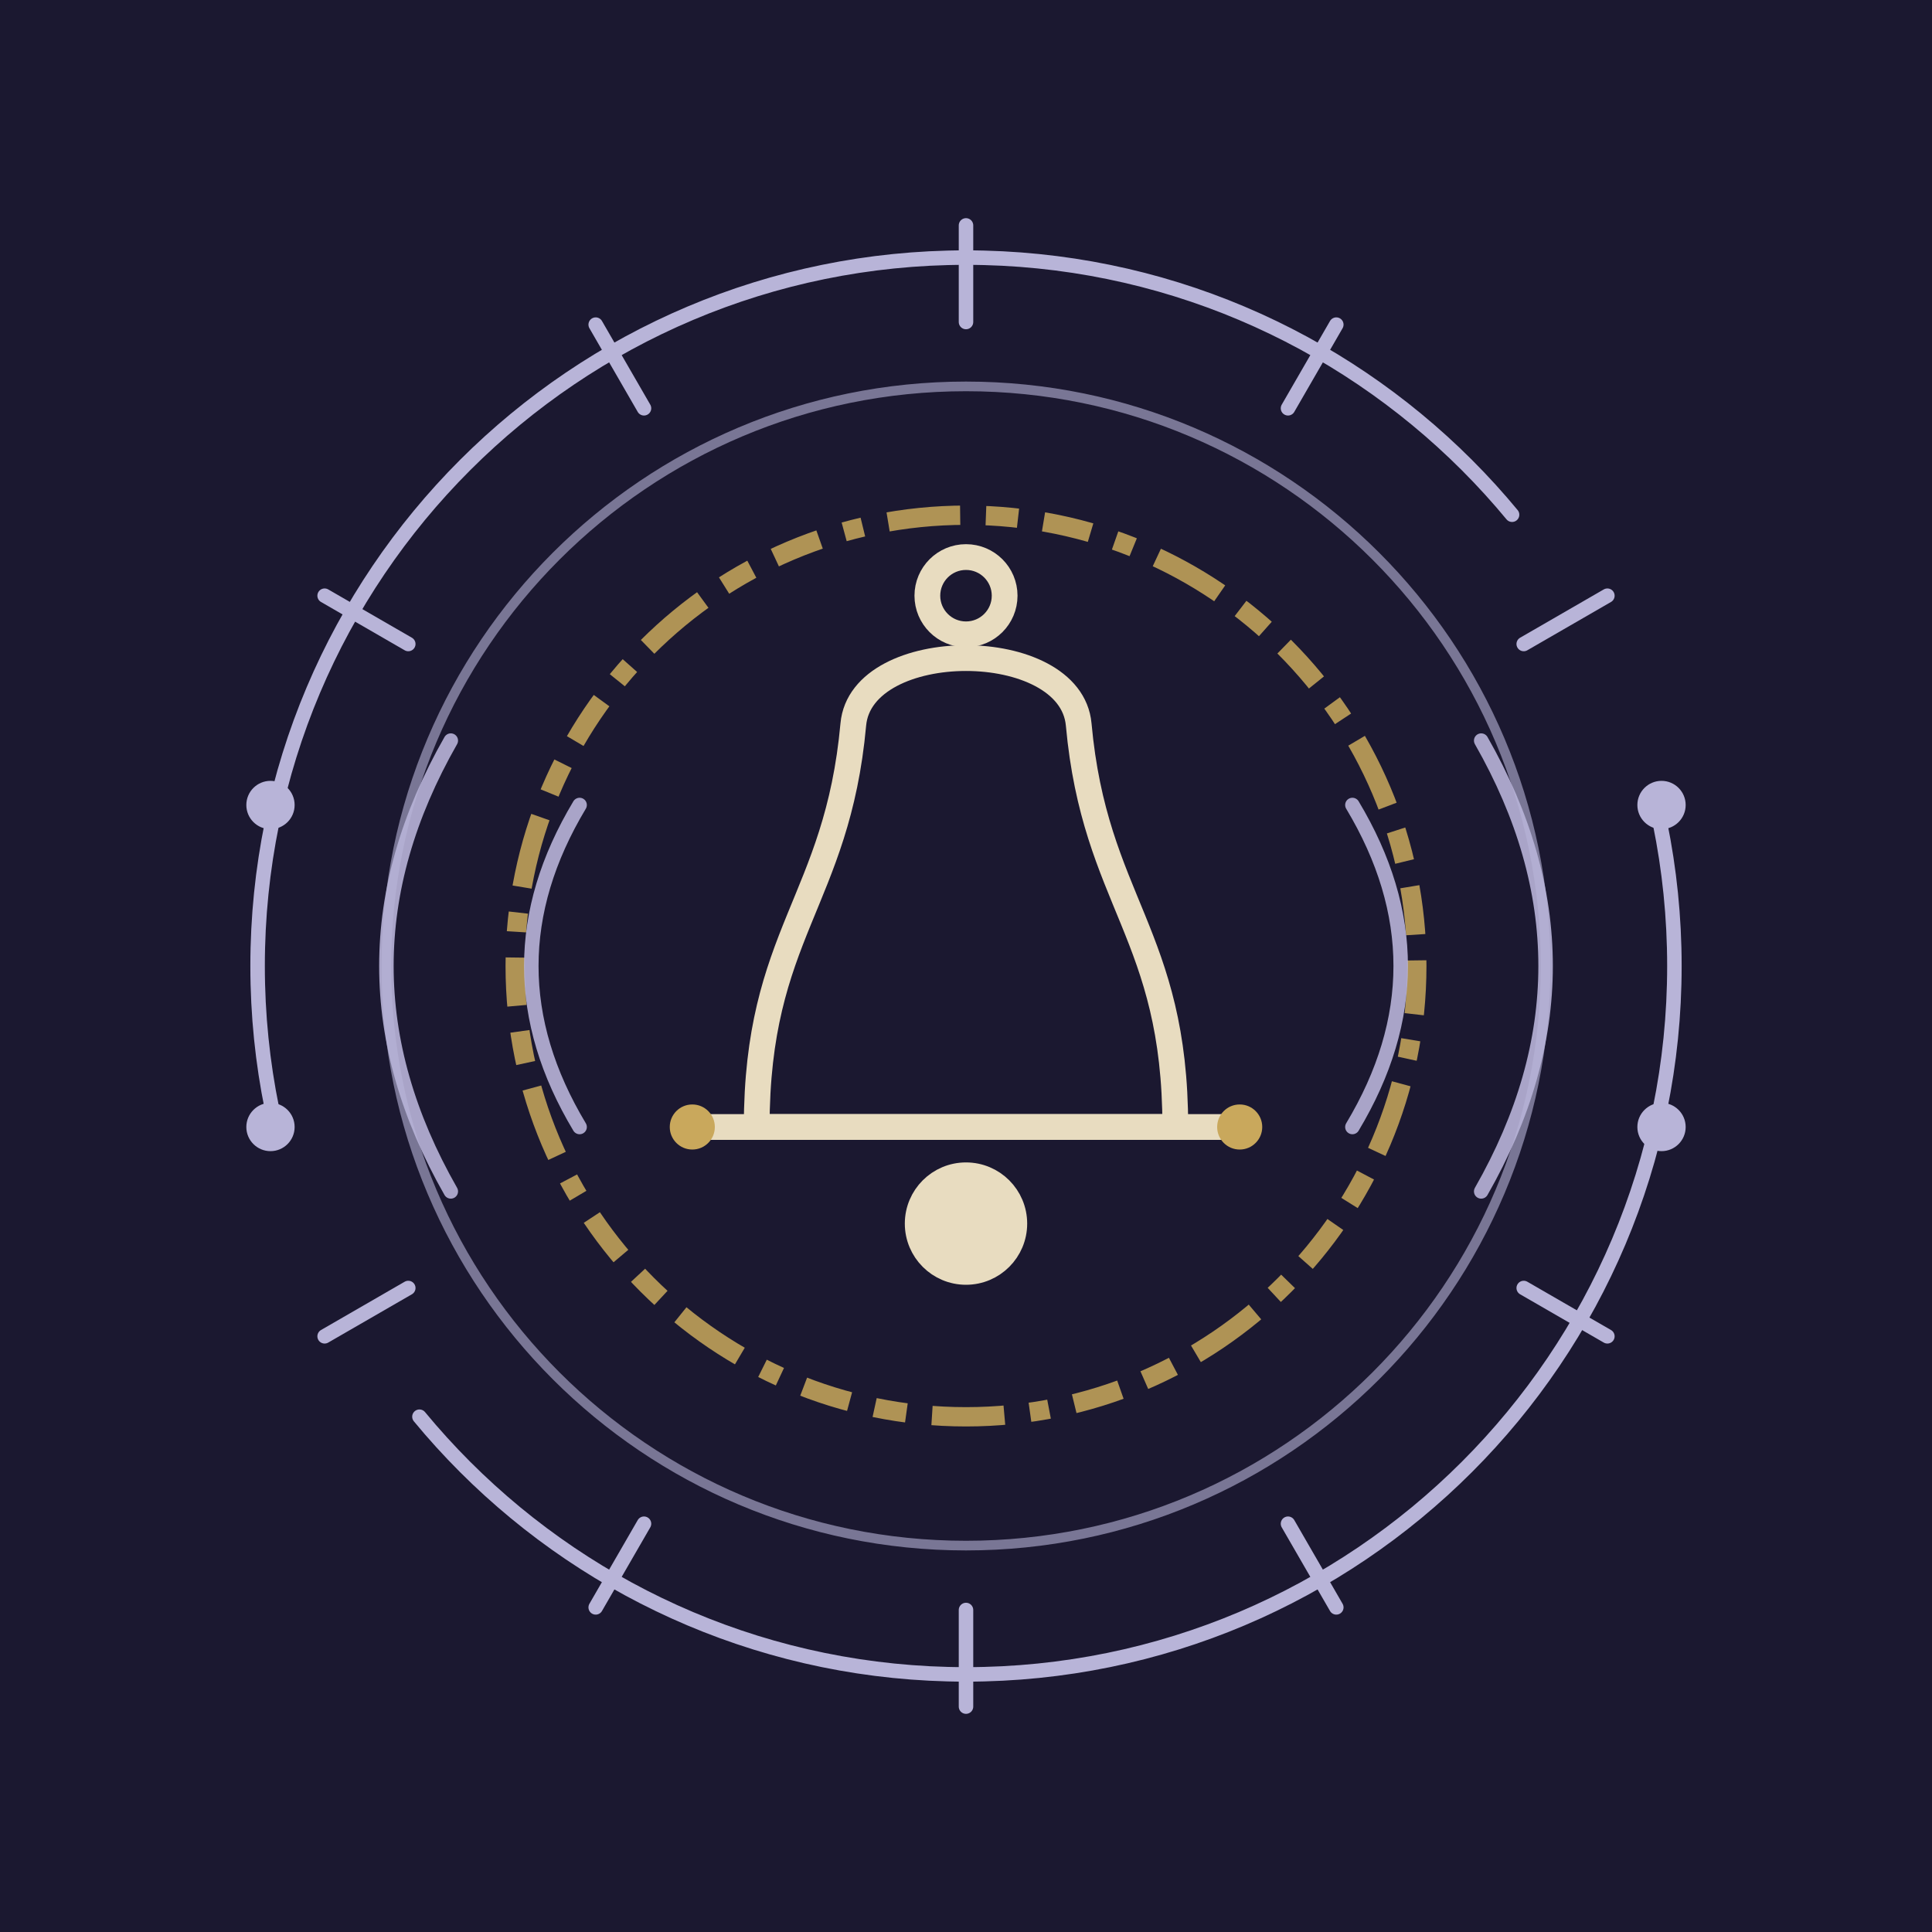
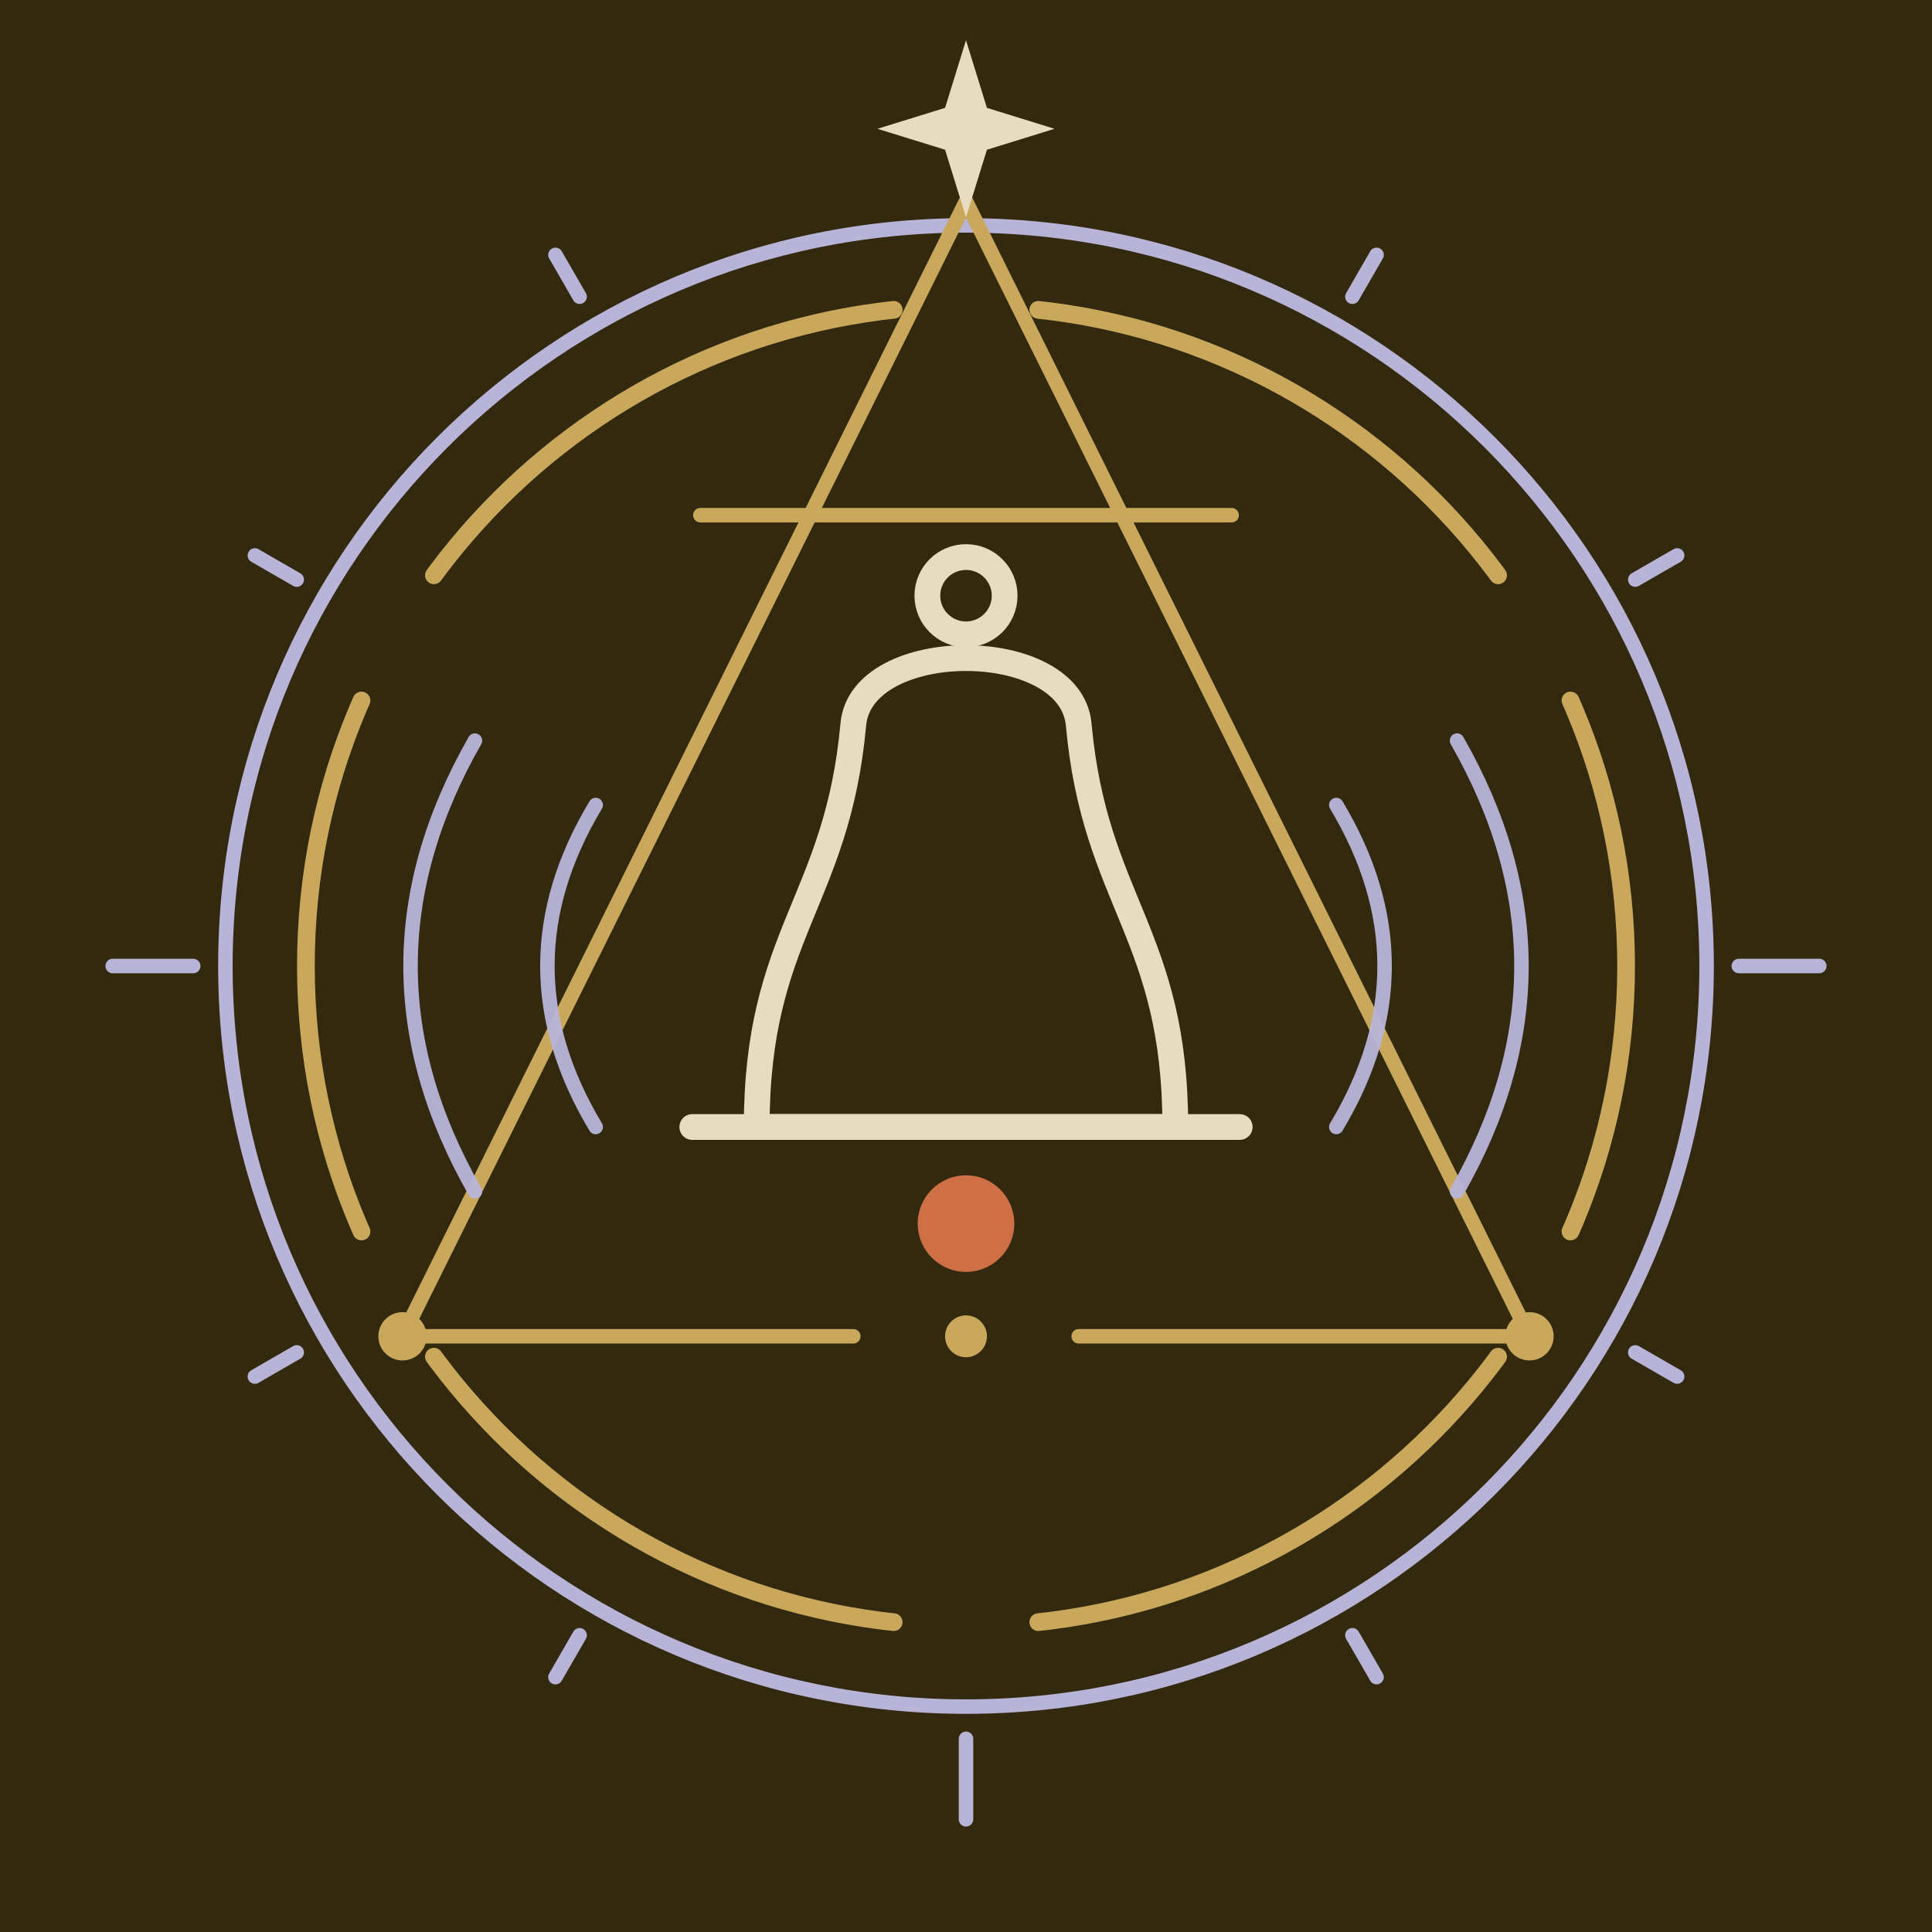
<svg xmlns="http://www.w3.org/2000/svg" width="1024" height="1024" viewBox="0 0 120 120">
-   <defs>
-     <path id="rayL" d="M60 30 V21" fill="none" stroke="#c9a85c" stroke-width=".9" stroke-linecap="round" />
-     <path id="rayS" d="M60 30 V25" fill="none" stroke="#c9a85c" stroke-width=".7" stroke-linecap="round" opacity=".8" />
-     <g id="arc4" fill="none" stroke="#c9a85c" stroke-linecap="round">
-       <path d="M100.6 70.9 A42 42 0 0 1 70.9 100.6" stroke-width="1" />
-       <path d="M103.5 69.6 A45 45 0 0 1 69.6 103.5" stroke-width=".5" opacity=".6" />
-       <path d="M70.9 100.6 C 65 106, 58 107, 53 103" stroke-width="1.2" />
-       <circle cx="100.6" cy="70.9" r="1.5" fill="#c9a85c" stroke="none" />
-     </g>
-     <g id="sat" fill="none" stroke="#c9a85c" stroke-width=".9">
-       <circle cx="60" cy="16" r="5" />
-       <circle cx="60" cy="16" r="1.1" fill="#c9a85c" stroke="none" />
-       <path d="M60 21 V28" stroke-width=".8" />
-     </g>
-     <path id="pin" d="M60 92 L54 102 H66 Z" fill="none" stroke="#c9a85c" stroke-width="1" stroke-linejoin="round" />
-     <path id="tooth" d="M57.5 22 L60 14.5 L62.5 22" fill="none" stroke="#cf6f45" stroke-width="1.4" stroke-linejoin="round" />
-     <circle id="node9" cx="60" cy="29" r="1.3" fill="#c9a85c" />
-     <path id="msgray" d="M60 20 V14" fill="none" stroke="#b8b4d8" stroke-width=".9" stroke-linecap="round" />
-     <path id="blk" d="M60 18 V8 M55 8 H65" fill="none" stroke="#c9a85c" stroke-width="1.1" stroke-linecap="round" />
-     <path id="cray" d="M60 44 V32" fill="none" stroke="#cf6f45" stroke-width="2" stroke-linecap="round" />
-     <path id="pot" d="M60 29 V17" fill="none" stroke="#c9a85c" stroke-width=".6" opacity=".6" />
-     <g id="smallcoin" fill="none" stroke="#c9a85c" stroke-width=".9">
-       <circle cx="60" cy="15" r="5" />
-       <rect x="58" y="13" width="4" height="4" stroke-width=".7" />
-     </g>
-     <path id="tally" d="M60 20 V27" fill="none" stroke="#e8dcc0" stroke-width="1" stroke-linecap="round" />
-     <path id="pin46" d="M60 106 L55 114 H65 Z" fill="none" stroke="#c9a85c" stroke-width="1" stroke-linejoin="round" />
-     <g id="arc4s" fill="none" stroke="#c9a85c" stroke-linecap="round">
-       <path d="M101.36 67.29 A42 42 0 0 1 67.29 101.36" stroke-width="1" />
-       <path d="M104.32 67.81 A45 45 0 0 1 67.81 104.32" stroke-width=".5" opacity=".6" />
-       <path d="M101.36 67.29 L106.29 68.16 M67.29 101.36 L68.16 106.29" stroke-width="1.1" />
-       <circle cx="106.29" cy="68.16" r="1.5" fill="#c9a85c" stroke="none" />
-       <circle cx="68.16" cy="106.29" r="1.5" fill="#c9a85c" stroke="none" />
-     </g>
-   </defs>
-   <rect x="0" y="0" width="120" height="120" fill="#1b1830" />
-   <g fill="none" stroke="#b8b4d8" stroke-linecap="round">
-     <circle cx="60" cy="60" r="44" stroke-width=".9" stroke-dasharray="118 20.2" stroke-dashoffset="10.1" />
-     <circle cx="60" cy="60" r="36" stroke-width=".6" opacity=".6" />
+   <rect x="0" y="0" width="120" height="120" fill="#33290f" />
+   <circle cx="60" cy="60" r="46" fill="none" stroke="#b8b4d8" stroke-width=".9" />
+   <circle cx="60" cy="60" r="41" fill="none" stroke="#c9a85c" stroke-width="1.1" stroke-linecap="round" stroke-dasharray="33.94 9" stroke-dashoffset="-4.50" transform="rotate(-90 60 60)" />
+   <path d="M84.00 18.43 L85.50 15.83" stroke="#b8b4d8" stroke-width=".9" stroke-linecap="round" />
+   <path d="M101.57 36.00 L104.17 34.50" stroke="#b8b4d8" stroke-width=".9" stroke-linecap="round" />
+   <path d="M108.00 60.00 L113.00 60.00" stroke="#b8b4d8" stroke-width=".9" stroke-linecap="round" />
+   <path d="M101.57 84.00 L104.17 85.50" stroke="#b8b4d8" stroke-width=".9" stroke-linecap="round" />
+   <path d="M84.00 101.57 L85.50 104.17" stroke="#b8b4d8" stroke-width=".9" stroke-linecap="round" />
+   <path d="M60.00 108.00 L60.00 113.00" stroke="#b8b4d8" stroke-width=".9" stroke-linecap="round" />
+   <path d="M36.00 101.57 L34.50 104.17" stroke="#b8b4d8" stroke-width=".9" stroke-linecap="round" />
+   <path d="M18.43 84.00 L15.83 85.50" stroke="#b8b4d8" stroke-width=".9" stroke-linecap="round" />
+   <path d="M12.00 60.00 L7.00 60.00" stroke="#b8b4d8" stroke-width=".9" stroke-linecap="round" />
+   <path d="M18.43 36.00 L15.83 34.50" stroke="#b8b4d8" stroke-width=".9" stroke-linecap="round" />
+   <path d="M36.00 18.43 L34.50 15.83" stroke="#b8b4d8" stroke-width=".9" stroke-linecap="round" />
+   <g fill="none" stroke="#c9a85c" stroke-width=".9" stroke-linecap="round">
+     <path d="M60 12.5 L25 83 M60 12.5 L95 83 M25 83 H53 M67 83 H95 M43.5 32 H76.5" />
  </g>
-   <g fill="#b8b4d8">
-     <circle cx="103.2" cy="50" r="1.5" />
-     <circle cx="103.2" cy="70" r="1.5" />
-     <circle cx="16.8" cy="50" r="1.5" />
-     <circle cx="16.8" cy="70" r="1.5" />
+   <g fill="#c9a85c">
+     <circle cx="25" cy="83" r="1.5" />
+     <circle cx="95" cy="83" r="1.5" />
+     <circle cx="60" cy="83" r="1.3" />
  </g>
-   <use href="#msgray" transform="rotate(0 60 60)" />
-   <use href="#msgray" transform="rotate(30 60 60)" />
-   <use href="#msgray" transform="rotate(60 60 60)" />
-   <use href="#msgray" transform="rotate(120 60 60)" />
-   <use href="#msgray" transform="rotate(150 60 60)" />
-   <use href="#msgray" transform="rotate(180 60 60)" />
-   <use href="#msgray" transform="rotate(210 60 60)" />
-   <use href="#msgray" transform="rotate(240 60 60)" />
-   <use href="#msgray" transform="rotate(300 60 60)" />
-   <use href="#msgray" transform="rotate(330 60 60)" />
-   <circle cx="60" cy="60" r="28" fill="none" stroke="#c9a85c" stroke-width="1.2" stroke-dasharray="3 1.6 1.2 1.6 4.5 1.6 2 1.6" opacity=".85" />
-   <g fill="none" stroke="#b8b4d8" stroke-width=".9" stroke-linecap="round" opacity=".9">
-     <path d="M36 50 Q30 60 36 70 M28 46 Q20 60 28 74 M84 50 Q90 60 84 70 M92 46 Q100 60 92 74" />
+   <g id="marker">
+     <path d="M60 2.5 L61.3 6.7 L65.5 8 L61.3 9.3 L60 13.5 L58.7 9.3 L54.5 8 L58.7 6.7 Z" fill="#e8dcc0" />
+   </g>
+   <g fill="none" stroke="#b8b4d8" stroke-width=".9" stroke-linecap="round" opacity=".95">
+     <path d="M37 50 Q31 60 37 70 M29.5 46 Q21.5 60 29.5 74 M83 50 Q89 60 83 70 M90.5 46 Q98.5 60 90.5 74" />
  </g>
  <g fill="none" stroke="#e8dcc0" stroke-width="1.6" stroke-linecap="round" stroke-linejoin="round">
-     <circle cx="60" cy="37" r="2.4" />
-     <path d="M47 70 C 47 58, 52 56, 53 45 C 53.5 39.5, 66.5 39.5, 67 45 C 68 56, 73 58, 73 70 Z" fill="#1b1830" />
+     <circle cx="60" cy="37" r="2.4" fill="#33290f" />
+     <path d="M47 70 C 47 58, 52 56, 53 45 C 53.5 39.5, 66.5 39.5, 67 45 C 68 56, 73 58, 73 70 Z" fill="#33290f" />
    <path d="M43 70 H77" />
-     <circle cx="60" cy="76" r="3" fill="#e8dcc0" />
  </g>
-   <g fill="#c9a85c">
-     <circle cx="43" cy="70" r="1.4" />
-     <circle cx="77" cy="70" r="1.4" />
-   </g>
+   <circle cx="60" cy="76" r="3" fill="#cf6f45" />
</svg>
